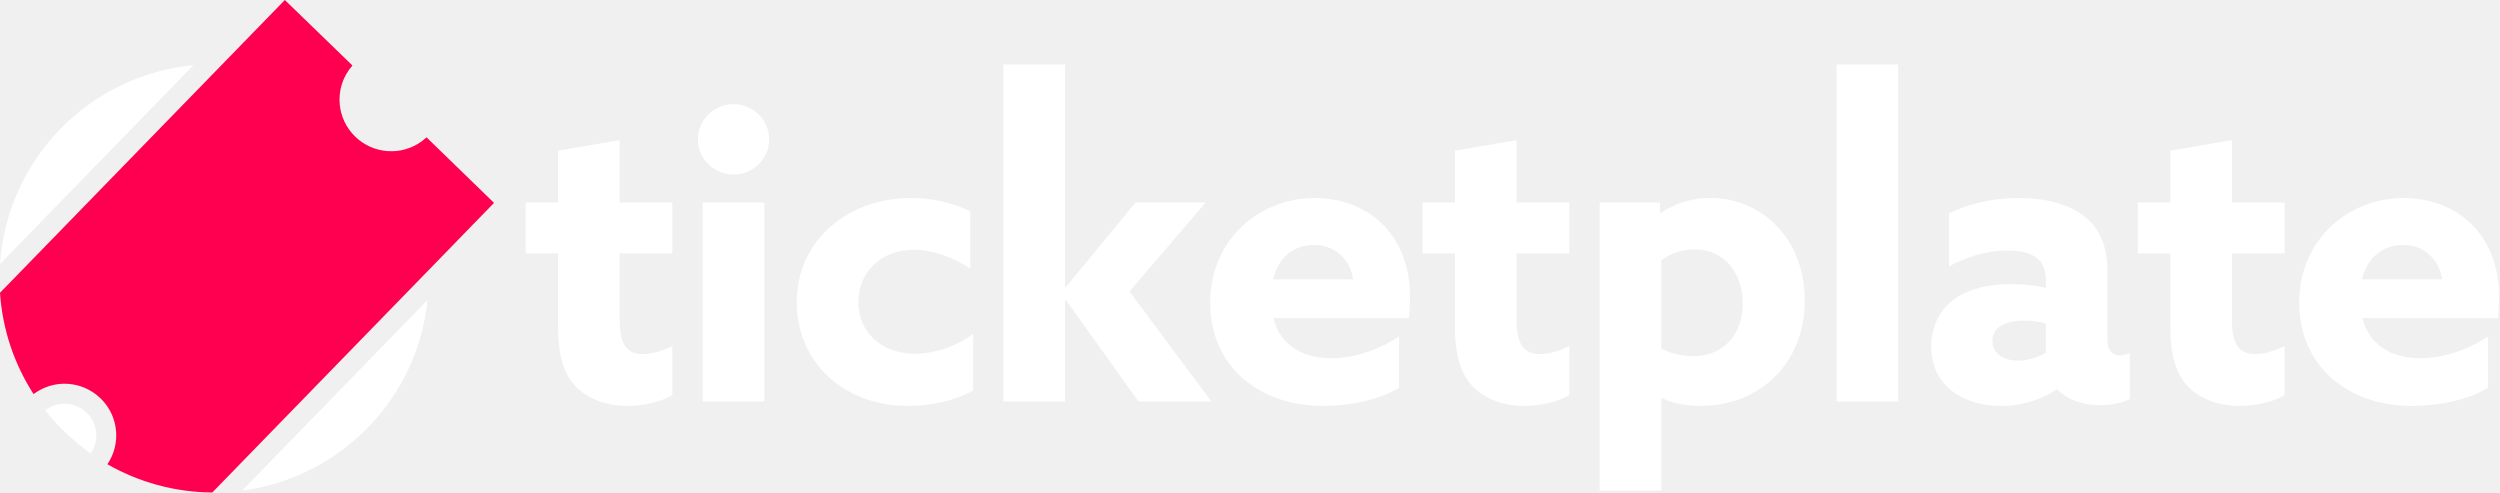
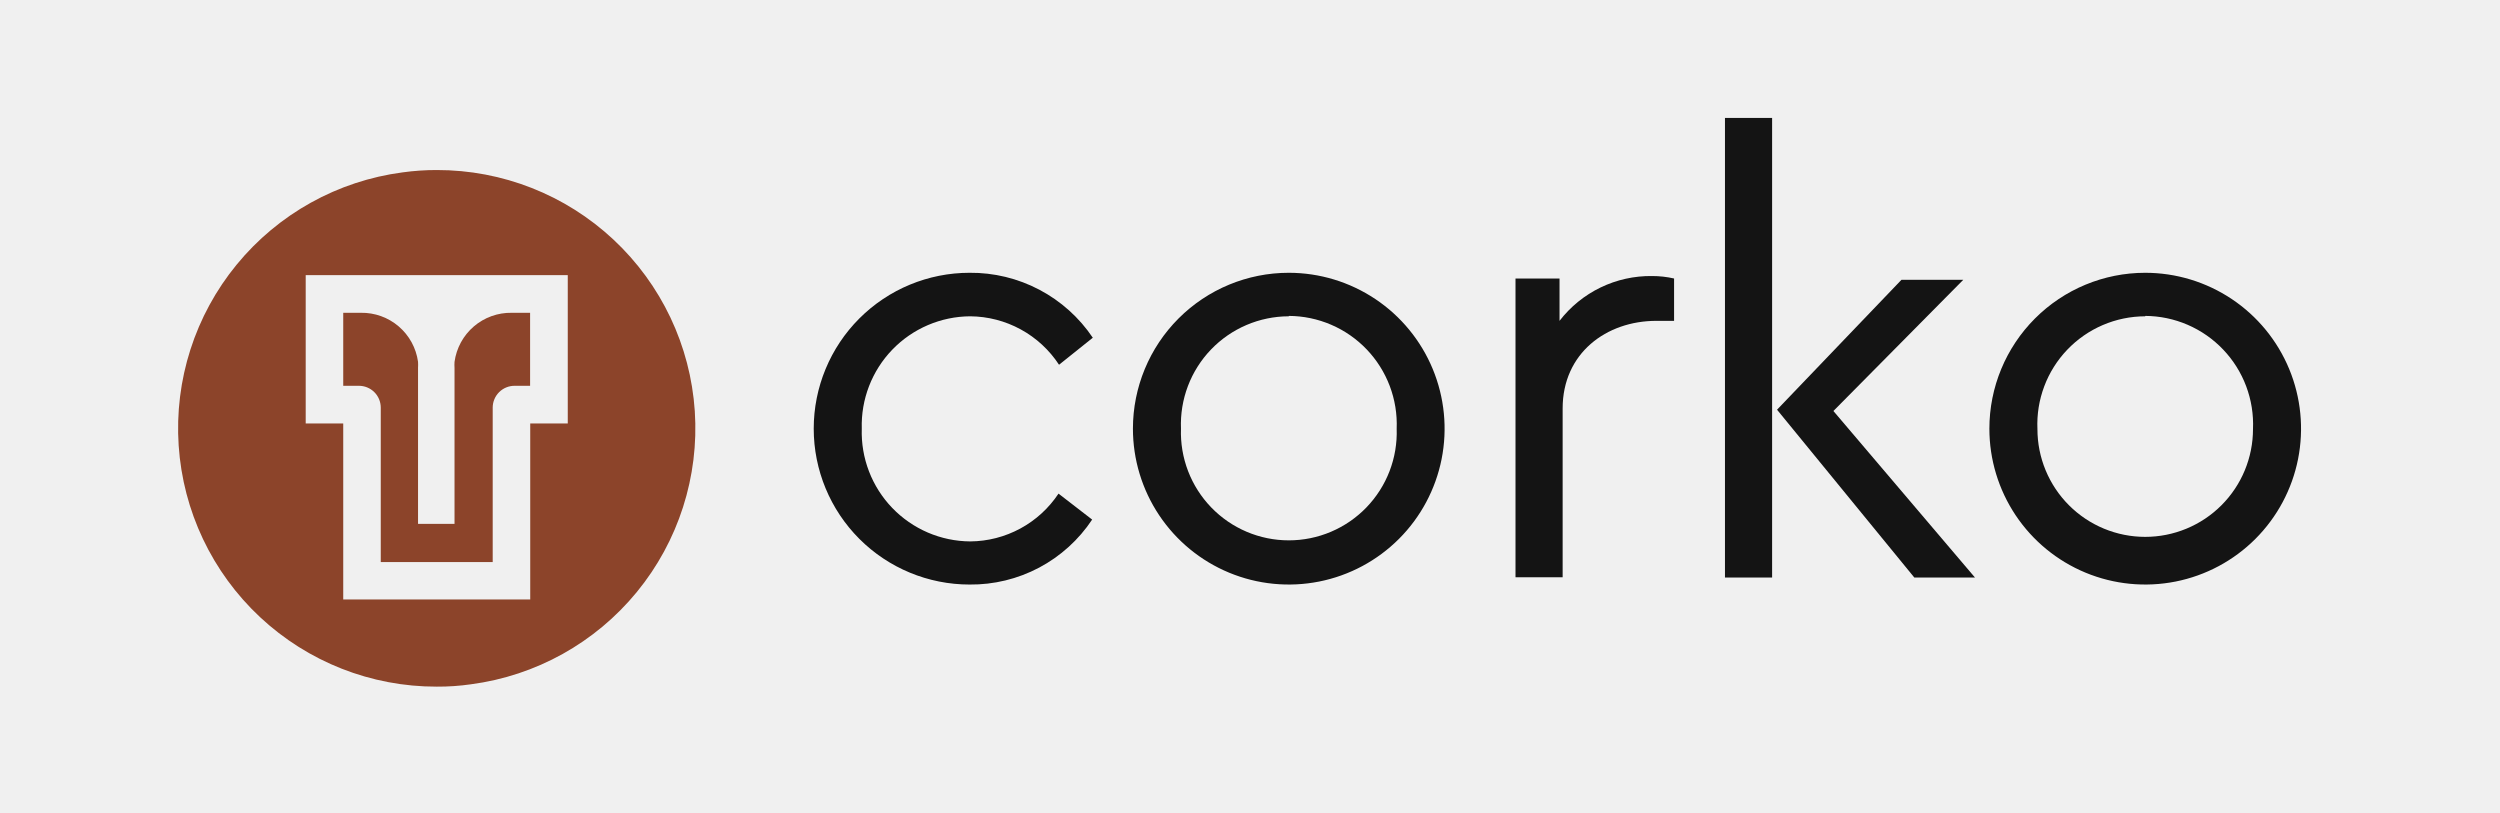
- <svg xmlns="http://www.w3.org/2000/svg" width="203px" height="40px" viewBox="0 0 203 40" version="1.1">
-   <g id="Page-1" stroke="none" stroke-width="1" fill="none" fill-rule="evenodd">
-     <g id="metaplex-logo" transform="translate(-5, -3)">
-       <g id="Sin-título-1_logo-negativo" transform="translate(5, 3)">
-         <g>
-           <g id="Group" fill-rule="nonzero">
-             <path d="M5.206,32.786 C4.659,32.794 4.14,32.972 3.707,33.298 L3.677,33.322 C4.727,34.656 5.968,35.832 7.358,36.812 L7.381,36.78 C8.076,35.756 7.932,34.382 7.036,33.514 C6.541,33.034 5.892,32.776 5.206,32.786 Z" id="Path" fill="#FFFFFF" />
-             <path d="M0.004,21.436 L15.709,5.292 C7.23,6.1 0.563,12.954 0.004,21.436 Z" id="Path" fill="#FFFFFF" />
-             <path d="M34.716,24.362 L19.665,39.834 C27.654,38.792 33.907,32.362 34.716,24.362 Z" id="Path" fill="#FFFFFF" />
-             <path d="M34.634,11.15 C33.849,11.888 32.845,12.266 31.833,12.28 C31.688,12.282 31.544,12.276 31.4,12.264 C30.472,12.182 29.564,11.794 28.843,11.094 C28.099,10.374 27.683,9.45 27.588,8.498 C27.478,7.376 27.819,6.218 28.618,5.318 L23.128,0 L18.052,5.218 L0,23.774 C0.202,26.796 1.178,29.6 2.725,32 C2.725,32 2.727,32 2.727,31.998 C2.824,31.926 2.922,31.858 3.022,31.796 C3.056,31.776 3.09,31.756 3.124,31.738 C3.192,31.698 3.26,31.658 3.331,31.622 C3.373,31.6 3.415,31.582 3.457,31.562 C3.521,31.532 3.585,31.502 3.651,31.474 C3.695,31.456 3.741,31.438 3.787,31.422 C3.852,31.398 3.916,31.376 3.982,31.354 C4.028,31.34 4.076,31.326 4.122,31.312 C4.188,31.294 4.254,31.278 4.321,31.262 C4.369,31.252 4.415,31.24 4.463,31.232 C4.531,31.22 4.599,31.208 4.667,31.2 C4.713,31.194 4.759,31.186 4.805,31.182 C4.878,31.174 4.952,31.17 5.026,31.166 C5.068,31.164 5.11,31.16 5.152,31.16 C5.162,31.16 5.172,31.158 5.182,31.158 C5.22,31.158 5.258,31.162 5.296,31.162 C5.377,31.164 5.459,31.164 5.539,31.17 C5.591,31.174 5.643,31.18 5.695,31.186 C5.771,31.194 5.848,31.202 5.922,31.216 C5.976,31.224 6.03,31.236 6.082,31.246 C6.154,31.26 6.228,31.278 6.3,31.296 C6.355,31.31 6.409,31.326 6.461,31.342 C6.533,31.364 6.603,31.388 6.673,31.412 C6.725,31.43 6.777,31.45 6.829,31.472 C6.9,31.5 6.97,31.532 7.038,31.566 C7.088,31.59 7.138,31.612 7.186,31.638 C7.256,31.674 7.326,31.716 7.395,31.758 C7.441,31.786 7.485,31.81 7.529,31.84 C7.603,31.888 7.675,31.942 7.747,31.996 C7.783,32.022 7.821,32.048 7.855,32.076 C7.962,32.16 8.064,32.25 8.162,32.346 C8.162,32.346 8.164,32.346 8.164,32.348 C8.629,32.798 8.966,33.328 9.176,33.894 C9.218,34.008 9.256,34.122 9.288,34.238 C9.352,34.47 9.397,34.706 9.419,34.944 C9.465,35.42 9.431,35.902 9.314,36.368 C9.198,36.834 9,37.284 8.721,37.696 C11.236,39.136 14.144,39.968 17.238,39.99 L34.789,21.95 L40.115,16.474 L34.634,11.15 Z" id="Path" fill="#FF0051" />
-           </g>
-           <path d="M54.594,32.074 C53.836,32.566 52.355,32.96 50.94,32.96 C49.295,32.96 47.748,32.434 46.728,31.35 C45.872,30.43 45.313,29.084 45.313,26.522 L45.313,20.576 L42.68,20.576 L42.68,16.438 L45.313,16.438 L45.313,12.234 L50.315,11.38 L50.315,16.438 L54.594,16.438 L54.594,20.576 L50.315,20.576 L50.315,25.996 C50.315,27.572 50.678,28.756 52.191,28.756 C53.014,28.756 53.934,28.428 54.594,28.1 L54.594,32.074 Z" id="Path" fill="#FFFFFF" fill-rule="nonzero" />
-           <path d="M59.563,8.456 C61.142,8.456 62.459,9.738 62.459,11.314 C62.459,12.89 61.142,14.172 59.563,14.172 C57.984,14.172 56.668,12.89 56.668,11.314 C56.666,9.738 57.982,8.456 59.563,8.456 Z M57.06,16.438 L62.062,16.438 L62.062,32.6 L57.06,32.6 L57.06,16.438 Z" id="Shape" fill="#FFFFFF" fill-rule="nonzero" />
-           <path d="M79.014,31.712 C77.467,32.566 75.557,32.96 73.715,32.96 C68.515,32.96 64.697,29.412 64.697,24.552 C64.697,19.46 68.91,16.078 73.978,16.078 C75.787,16.078 77.467,16.506 78.783,17.162 L78.783,21.794 C77.334,20.874 75.755,20.282 74.208,20.282 C71.543,20.282 69.699,22.088 69.699,24.52 C69.699,26.984 71.575,28.724 74.274,28.724 C75.853,28.724 77.665,28.132 79.014,27.114 L79.014,31.712 Z" id="Path" fill="#FFFFFF" fill-rule="nonzero" />
-           <polygon id="Path" fill="#FFFFFF" fill-rule="nonzero" points="81.481 5.228 86.482 5.228 86.482 23.272 86.549 23.304 92.21 16.44 97.903 16.44 91.715 23.666 98.364 32.6 92.44 32.6 86.549 24.356 86.482 24.388 86.482 32.6 81.481 32.6" />
-           <path d="M103.4,25.834 C103.959,28.068 105.802,29.086 108.105,29.086 C109.915,29.086 111.89,28.462 113.602,27.312 L113.602,31.484 C112.023,32.47 109.586,32.962 107.448,32.962 C102.115,32.962 98.266,29.644 98.266,24.586 C98.266,19.428 102.282,16.078 106.756,16.078 C110.738,16.078 114.492,18.706 114.492,24.126 C114.492,24.684 114.46,25.406 114.393,25.834 L103.4,25.834 L103.4,25.834 Z M109.883,22.68 C109.586,20.94 108.303,19.888 106.69,19.888 C105.143,19.888 103.795,20.84 103.366,22.68 L109.883,22.68 Z" id="Shape" fill="#FFFFFF" fill-rule="nonzero" />
-           <path d="M127.425,32.074 C126.668,32.566 125.187,32.96 123.772,32.96 C122.127,32.96 120.58,32.434 119.56,31.35 C118.704,30.43 118.145,29.084 118.145,26.522 L118.145,20.576 L115.512,20.576 L115.512,16.438 L118.145,16.438 L118.145,12.234 L123.147,11.38 L123.147,16.438 L127.425,16.438 L127.425,20.576 L123.147,20.576 L123.147,25.996 C123.147,27.572 123.509,28.756 125.022,28.756 C125.846,28.756 126.766,28.428 127.425,28.1 L127.425,32.074 L127.425,32.074 Z" id="Path" fill="#FFFFFF" fill-rule="nonzero" />
-           <path d="M134.894,39.826 L129.892,39.826 L129.892,16.438 L134.796,16.438 L134.796,17.26 L134.862,17.292 C135.916,16.57 137.264,16.076 138.878,16.076 C143.024,16.076 146.547,19.36 146.547,24.386 C146.547,29.576 142.827,32.96 138.088,32.96 C136.772,32.96 135.719,32.698 134.962,32.336 L134.896,32.368 L134.896,39.826 L134.894,39.826 Z M137.461,28.92 C140.06,28.92 141.509,27.048 141.509,24.65 C141.509,22.22 140.06,20.248 137.593,20.248 C136.573,20.248 135.619,20.61 134.894,21.134 L134.894,28.294 C135.519,28.626 136.441,28.92 137.461,28.92 Z" id="Shape" fill="#FFFFFF" fill-rule="nonzero" />
-           <polygon id="Path" fill="#FFFFFF" fill-rule="nonzero" points="149.128 5.228 154.13 5.228 154.13 32.6 149.128 32.6" />
-           <path d="M166.983,31.614 C165.929,32.37 164.318,32.96 162.474,32.96 C161.091,32.96 159.775,32.632 158.723,31.908 C157.538,31.086 156.813,29.806 156.813,28.13 C156.813,26.356 157.637,25.01 158.787,24.222 C160.037,23.368 161.651,23.072 163.328,23.072 C164.282,23.072 165.238,23.17 166.125,23.368 L166.125,22.744 C166.125,21.956 165.863,21.364 165.5,21.036 C165.039,20.608 164.184,20.346 162.999,20.346 C161.19,20.346 159.542,20.938 158.26,21.628 L158.26,17.326 C159.576,16.67 161.55,16.078 163.921,16.078 C166.093,16.078 168.035,16.57 169.318,17.622 C170.536,18.608 171.127,20.052 171.127,22.09 L171.127,27.576 C171.127,28.332 171.424,28.856 172.115,28.856 C172.378,28.856 172.674,28.79 172.939,28.66 L172.939,32.404 C172.38,32.7 171.49,32.896 170.536,32.896 C169.219,32.896 167.937,32.534 167.047,31.616 L166.983,31.616 L166.983,31.614 Z M166.127,26.26 C165.6,26.096 164.877,26.03 164.35,26.03 C163.067,26.03 161.783,26.424 161.783,27.672 C161.783,28.724 162.705,29.282 163.857,29.282 C164.713,29.282 165.536,28.986 166.127,28.624 L166.127,26.26 L166.127,26.26 Z" id="Shape" fill="#FFFFFF" fill-rule="nonzero" />
-           <path d="M185.51,32.074 C184.752,32.566 183.271,32.96 181.856,32.96 C180.211,32.96 178.664,32.434 177.644,31.35 C176.788,30.43 176.229,29.084 176.229,26.522 L176.229,20.576 L173.596,20.576 L173.596,16.438 L176.229,16.438 L176.229,12.234 L181.231,11.38 L181.231,16.438 L185.51,16.438 L185.51,20.576 L181.231,20.576 L181.231,25.996 C181.231,27.572 181.594,28.756 183.107,28.756 C183.93,28.756 184.85,28.428 185.51,28.1 L185.51,32.074 L185.51,32.074 Z" id="Path" fill="#FFFFFF" fill-rule="nonzero" />
-           <path d="M191.828,25.834 C192.387,28.068 194.231,29.086 196.533,29.086 C198.343,29.086 200.319,28.462 202.03,27.312 L202.03,31.484 C200.451,32.47 198.014,32.962 195.876,32.962 C190.543,32.962 186.694,29.644 186.694,24.586 C186.694,19.428 190.71,16.078 195.185,16.078 C199.166,16.078 202.92,18.706 202.92,24.126 C202.92,24.684 202.888,25.406 202.822,25.834 L191.828,25.834 L191.828,25.834 Z M198.313,22.68 C198.016,20.94 196.734,19.888 195.12,19.888 C193.573,19.888 192.225,20.84 191.796,22.68 L198.313,22.68 Z" id="Shape" fill="#FFFFFF" fill-rule="nonzero" />
-         </g>
-       </g>
-     </g>
-   </g>
+ <svg xmlns="http://www.w3.org/2000/svg" width="1591" height="517" viewBox="0 0 1591 517" fill="none">
+   <path d="M617.028 173.601C632.5 173.459 647.765 177.162 661.454 184.376C675.142 191.59 686.827 202.09 695.458 214.934L673.971 232.129C667.817 222.729 659.436 214.996 649.574 209.617C639.712 204.237 628.674 201.378 617.441 201.294C608.183 201.345 599.029 203.248 590.516 206.891C582.004 210.534 574.307 215.843 567.877 222.506C561.446 229.169 556.414 237.051 553.074 245.689C549.735 254.326 548.157 263.545 548.433 272.801C548.135 282.076 549.696 291.316 553.024 299.977C556.352 308.639 561.38 316.546 567.811 323.233C574.243 329.921 581.947 335.253 590.471 338.915C598.994 342.577 608.165 344.495 617.441 344.556C628.583 344.478 639.535 341.663 649.335 336.358C659.134 331.053 667.48 323.422 673.64 314.135L695.045 330.668C686.517 343.517 674.912 354.03 661.286 361.248C647.66 368.467 632.446 372.164 617.028 372.002C590.726 372.002 565.5 361.55 546.901 342.947C528.303 324.343 517.854 299.111 517.854 272.801C517.854 246.492 528.303 221.26 546.901 202.656C565.5 184.052 590.726 173.601 617.028 173.601Z" fill="#141414" />
+   <path d="M820.17 173.601C839.784 173.601 858.959 179.419 875.268 190.319C891.577 201.219 904.288 216.712 911.794 234.839C919.301 252.966 921.265 272.911 917.438 292.154C913.611 311.397 904.166 329.073 890.296 342.947C876.426 356.82 858.755 366.268 839.517 370.096C820.28 373.923 800.339 371.959 782.217 364.451C764.096 356.942 748.607 344.228 737.709 327.914C726.812 311.601 720.995 292.421 720.995 272.801C720.995 246.492 731.444 221.26 750.043 202.656C768.642 184.052 793.867 173.601 820.17 173.601ZM820.17 201.294C810.92 201.309 801.768 203.191 793.262 206.827C784.756 210.462 777.071 215.777 770.666 222.454C764.262 229.13 759.27 237.03 755.99 245.681C752.709 254.332 751.207 263.556 751.574 272.801C751.254 282.018 752.793 291.204 756.098 299.813C759.404 308.422 764.408 316.277 770.813 322.91C777.218 329.543 784.893 334.818 793.38 338.421C801.866 342.024 810.991 343.88 820.211 343.88C829.43 343.88 838.555 342.024 847.042 338.421C855.529 334.818 863.204 329.543 869.609 322.91C876.014 316.277 881.018 308.422 884.323 299.813C887.629 291.204 889.167 282.018 888.848 272.801C889.214 263.537 887.711 254.295 884.428 245.624C881.145 236.954 876.15 229.035 869.74 222.338C863.331 215.641 855.638 210.304 847.121 206.646C838.604 202.988 829.438 201.084 820.17 201.046V201.294Z" fill="#141414" />
+   <path d="M1065.38 204.188H1054.14C1022.15 204.188 994.468 224.854 994.468 259.905V367.373H964.468V177.238H992.485V204.188C999.417 195.182 1008.35 187.916 1018.58 182.965C1028.81 178.015 1040.05 175.516 1051.41 175.668C1056.11 175.663 1060.8 176.189 1065.38 177.238V204.188Z" fill="#141414" />
+   <path d="M1097.77 75.062H1127.77V367.538H1097.77V75.062ZM1256.87 367.538H1218.27L1130.91 260.732L1210.09 178.065H1249.43L1166.78 261.559L1256.87 367.538Z" fill="#141414" />
+   <path d="M1365.21 173.601C1384.83 173.601 1404 179.419 1420.31 190.319C1436.62 201.219 1449.33 216.712 1456.84 234.839C1464.34 252.966 1466.31 272.911 1462.48 292.154C1458.66 311.397 1449.21 329.073 1435.34 342.947C1421.47 356.82 1403.8 366.268 1384.56 370.096C1365.32 373.923 1345.38 371.959 1327.26 364.451C1309.14 356.942 1293.65 344.228 1282.75 327.914C1271.86 311.601 1266.04 292.421 1266.04 272.801C1266.04 246.492 1276.49 221.26 1295.09 202.656C1313.69 184.052 1338.91 173.601 1365.21 173.601ZM1365.21 201.294C1355.94 201.308 1346.77 203.197 1338.25 206.848C1329.72 210.499 1322.03 215.837 1315.62 222.539C1309.21 229.242 1304.22 237.172 1300.96 245.853C1297.69 254.533 1296.22 263.784 1296.62 273.049C1296.62 282.06 1298.39 290.982 1301.84 299.307C1305.29 307.631 1310.34 315.195 1316.71 321.567C1323.08 327.938 1330.64 332.992 1338.96 336.44C1347.29 339.888 1356.21 341.663 1365.21 341.663C1374.22 341.663 1383.14 339.888 1391.46 336.44C1399.79 332.992 1407.35 327.938 1413.72 321.567C1420.09 315.195 1425.14 307.631 1428.59 299.307C1432.03 290.982 1433.81 282.06 1433.81 273.049C1434.21 263.772 1432.73 254.509 1429.47 245.816C1426.21 237.122 1421.23 229.176 1414.82 222.453C1408.42 215.731 1400.72 210.37 1392.2 206.692C1383.68 203.013 1374.5 201.093 1365.21 201.046V201.294Z" fill="#141414" />
+   <path d="M277.935 108.211C270.664 108.203 263.402 108.7 256.2 109.699C214.816 115.147 177.056 136.146 150.59 168.432C124.123 200.718 110.934 241.87 113.701 283.53C116.468 325.19 134.983 364.235 165.487 392.735C195.99 421.235 236.195 437.054 277.935 436.978C285.207 437.023 292.473 436.526 299.671 435.49C341.055 430.042 378.814 409.043 405.281 376.757C431.747 344.471 444.936 303.32 442.17 261.66C439.403 220 420.888 180.955 390.384 152.455C359.881 123.954 319.676 108.136 277.935 108.211ZM361.324 269.495H337.44V381.509H218.431V269.495H194.546V175.089H361.324V269.495Z" fill="#8C442A" />
+   <path d="M337.357 199.062V245.521H327.522C325.699 245.51 323.891 245.859 322.203 246.547C320.514 247.235 318.977 248.248 317.68 249.53C316.383 250.812 315.352 252.337 314.644 254.018C313.936 255.699 313.566 257.503 313.555 259.327V357.7H242.315V259.327C242.305 257.503 241.935 255.699 241.227 254.018C240.519 252.337 239.487 250.812 238.19 249.53C236.893 248.248 235.357 247.235 233.668 246.547C231.979 245.859 230.172 245.51 228.348 245.521H218.431V199.062H229.588C238.423 198.898 247.011 201.979 253.728 207.722C260.444 213.466 264.823 221.473 266.034 230.228C266.117 231.549 266.117 232.874 266.034 234.196V333.396H289.258V234.196C289.173 232.902 289.173 231.604 289.258 230.311C290.451 221.54 294.821 213.513 301.54 207.753C308.258 201.993 316.857 198.9 325.704 199.062H337.357Z" fill="#8C442A" />
</svg>
